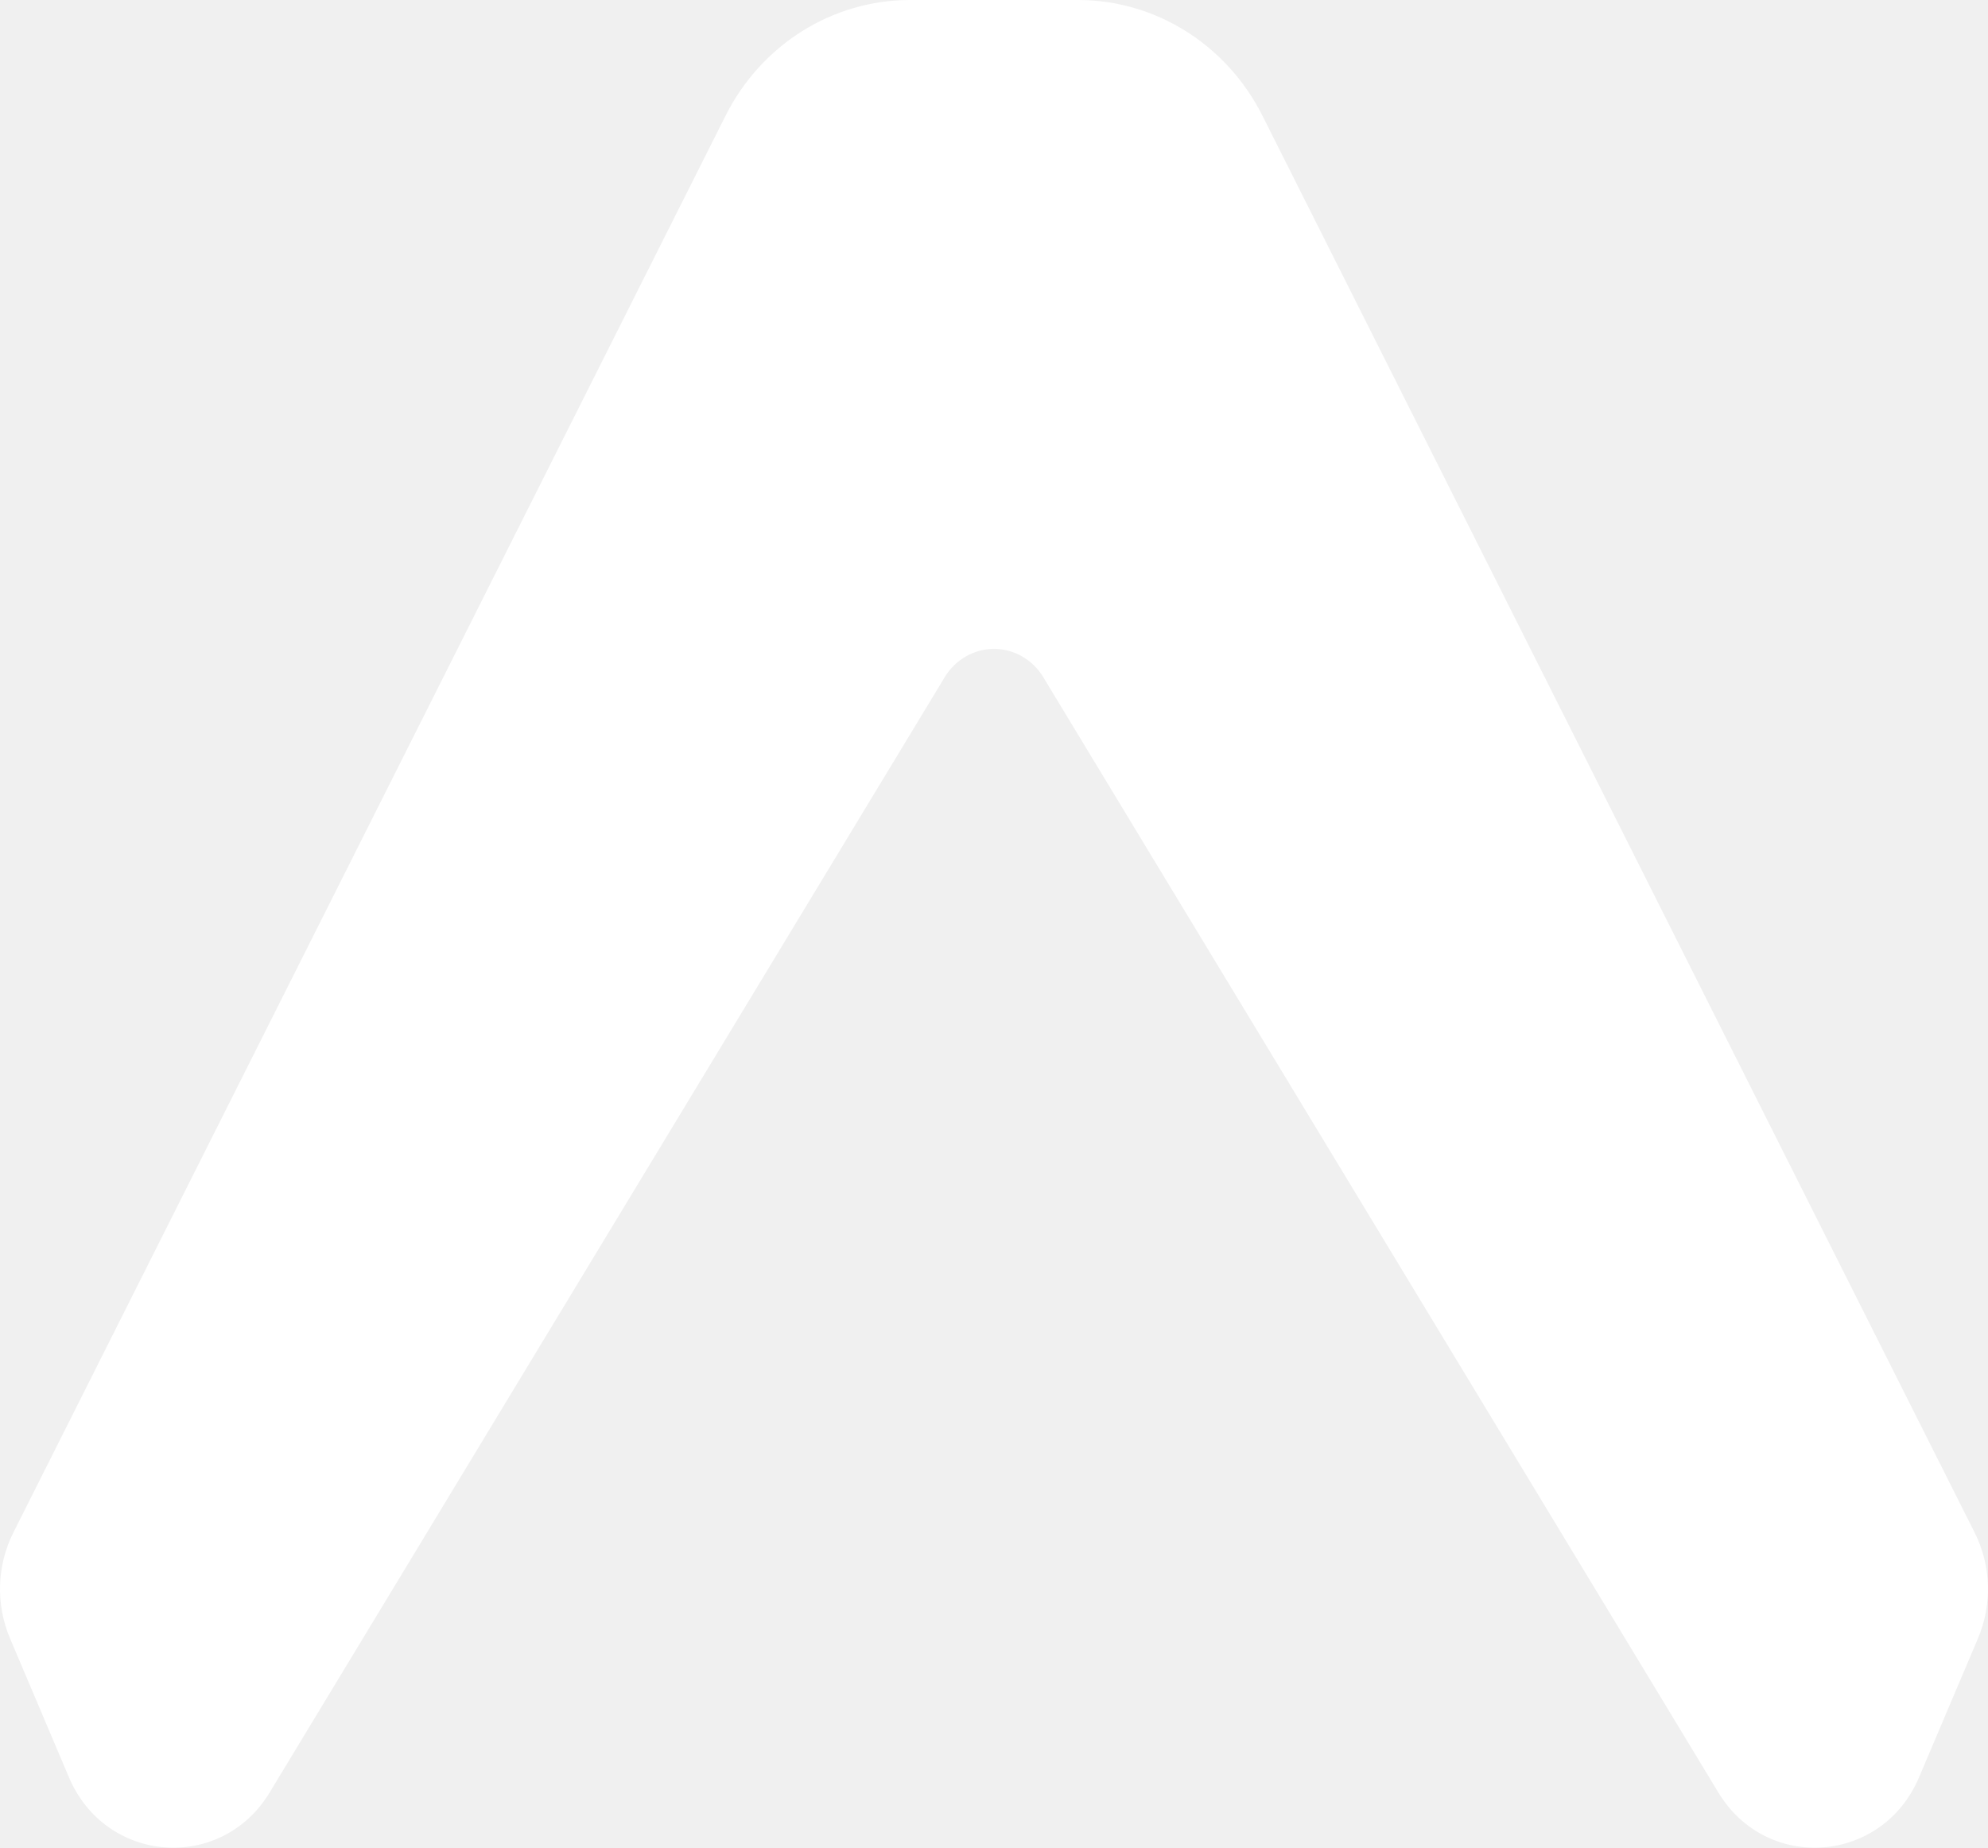
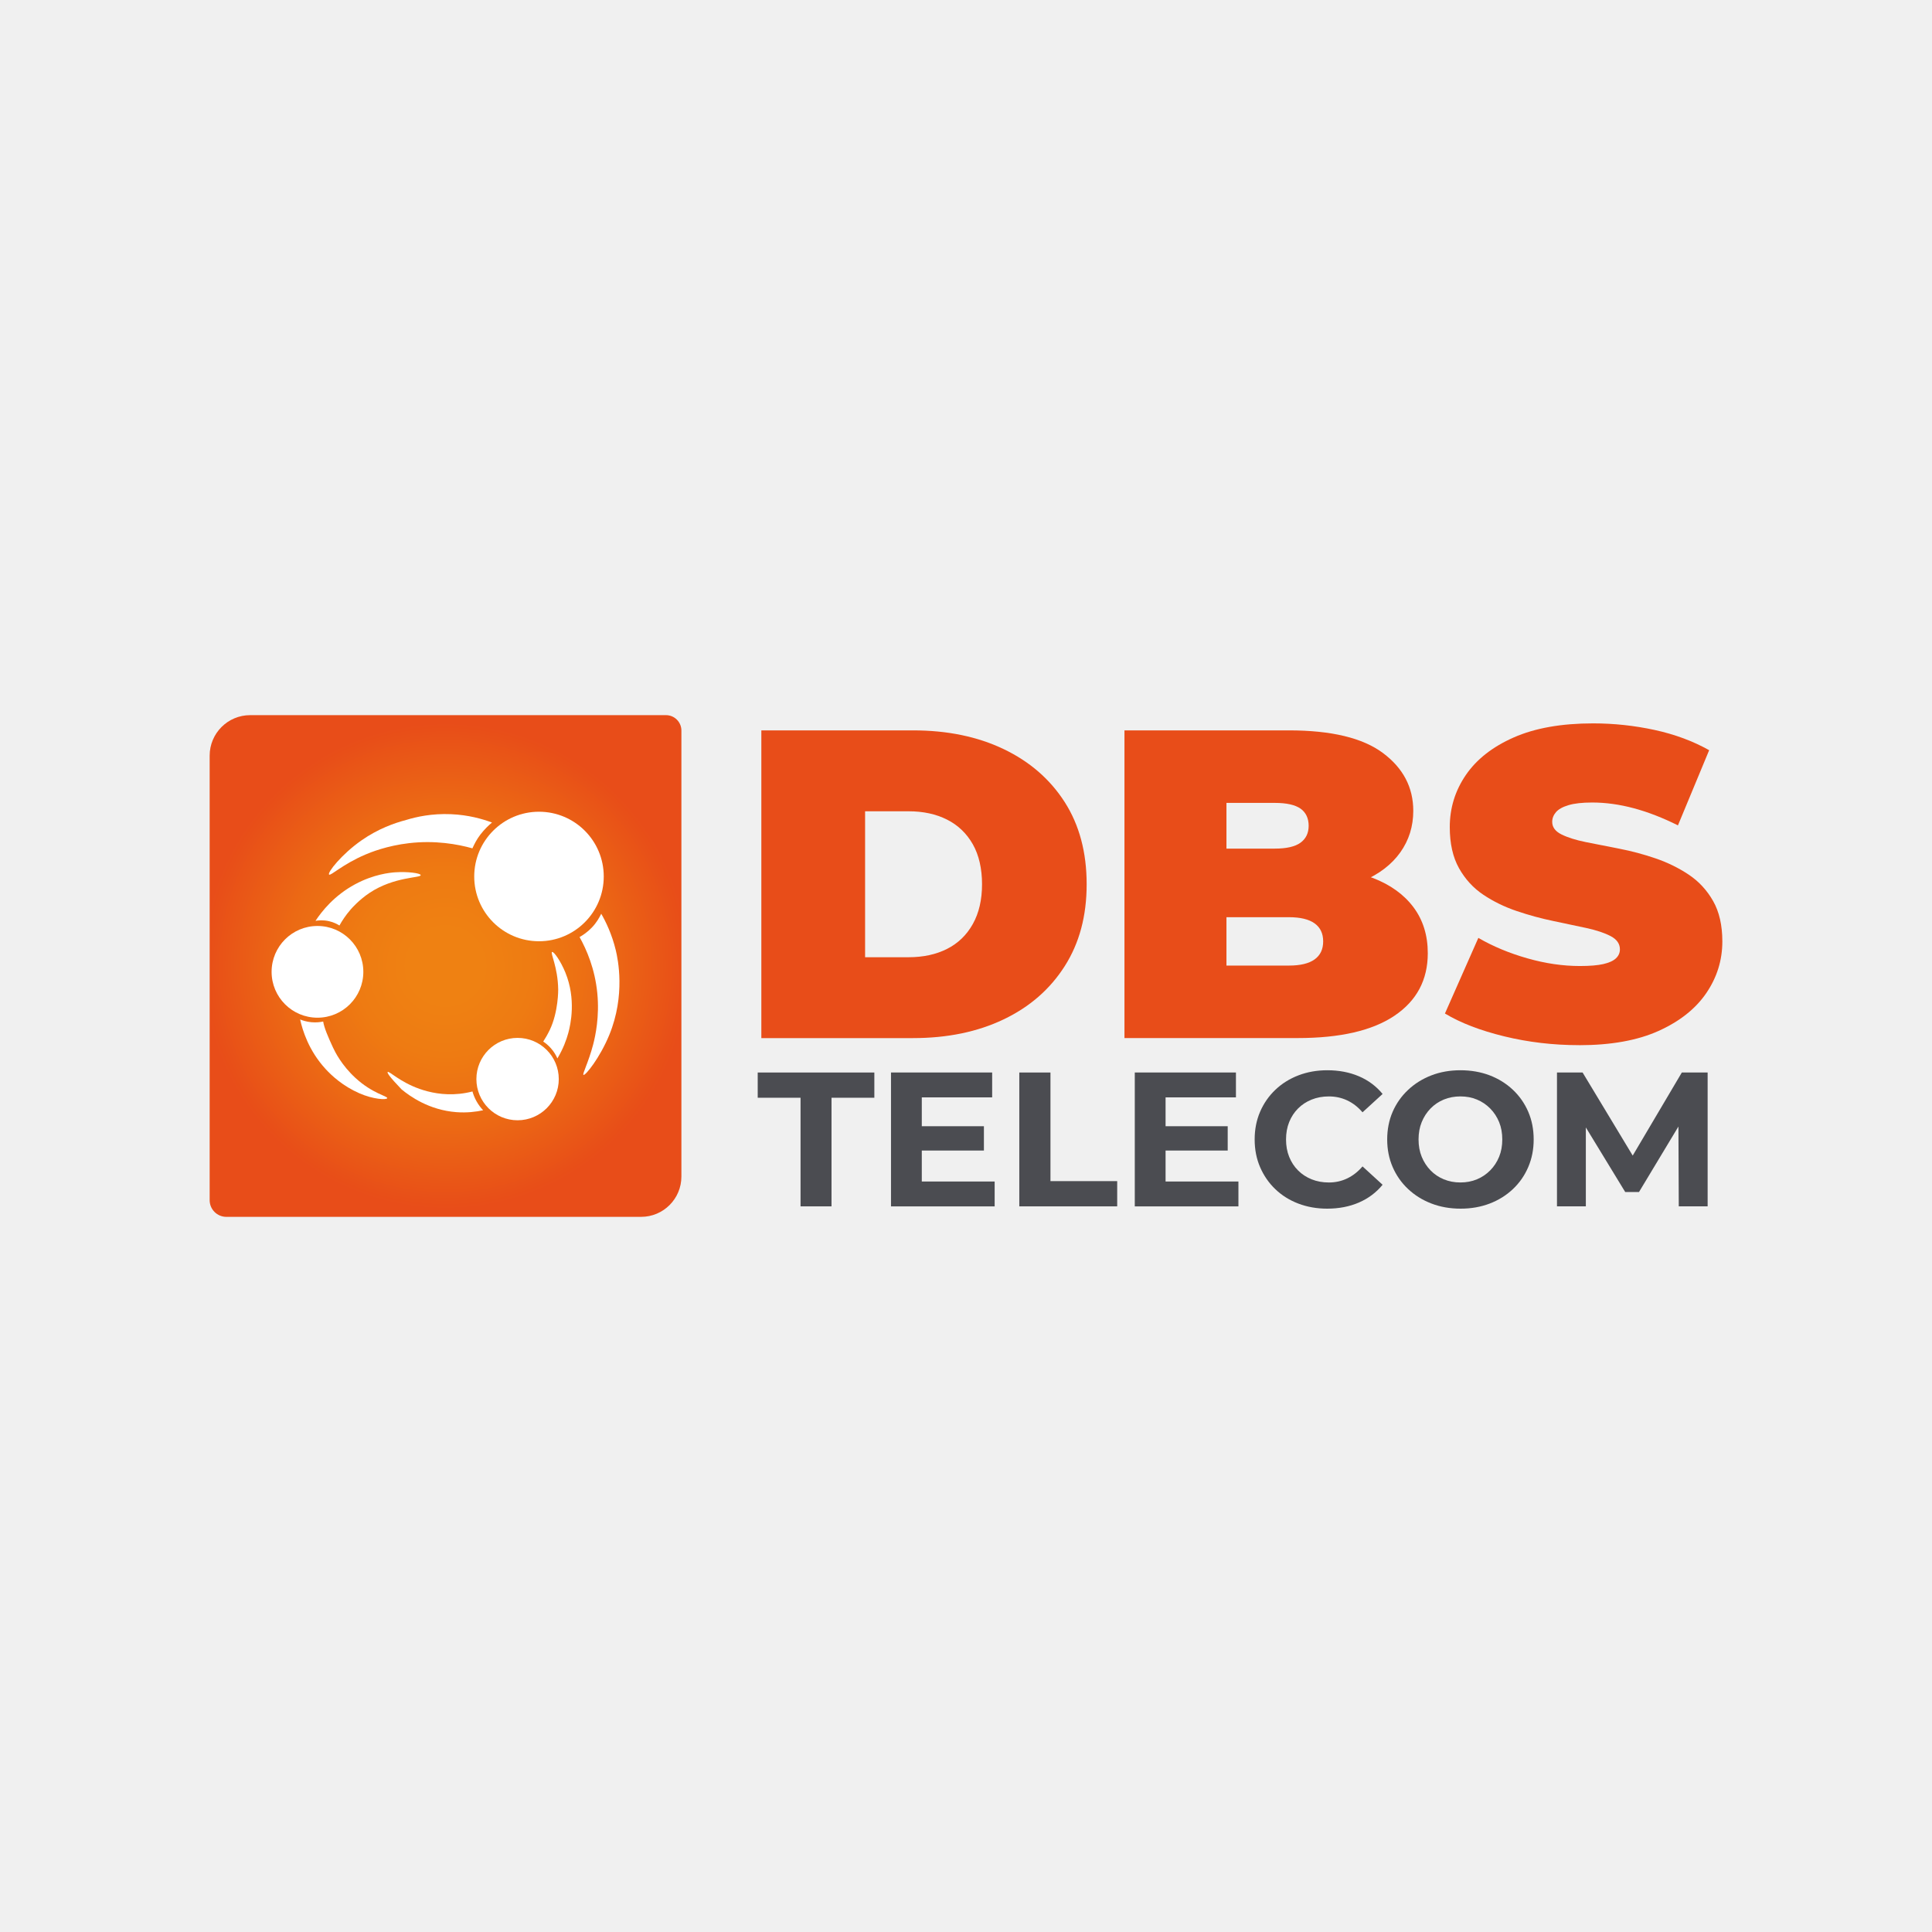
- <svg xmlns="http://www.w3.org/2000/svg" width="652" height="606" viewBox="0 0 652 606" fill="none">
-   <path d="M353.554 0H298.446C273.006 0 249.684 14.635 237.962 37.954L4.38 502.646C-1.043 513.435 -1.451 526.178 3.272 537.313L22.612 582.918C34.648 611.297 72.54 614.156 88.441 587.885L309.863 222.063C313.34 216.317 319.439 212.826 326 212.826C332.561 212.826 338.659 216.317 342.137 222.063L563.559 587.885C579.46 614.156 617.352 611.297 629.388 582.918L648.728 537.313C653.451 526.178 653.043 513.435 647.62 502.646L414.038 37.954C402.316 14.635 378.994 0 353.554 0Z" fill="white" />
+ <svg xmlns="http://www.w3.org/2000/svg" id="Camada_1" data-name="Camada 1" viewBox="0 0 1000 1000">
+   <defs>
+     <style>
+       .cls-1 {
+         fill: #fff;
+       }
+ 
+       .cls-2 {
+         fill: #e84d19;
+       }
+ 
+       .cls-3 {
+         fill: #4b4c51;
+       }
+ 
+       .cls-4 {
+         fill: url(#Gradiente_sem_nome_72);
+       }
+     </style>
+     <radialGradient id="Gradiente_sem_nome_72" data-name="Gradiente sem nome 72" cx="230.61" cy="500" fx="230.61" fy="500" r="126.03" gradientUnits="userSpaceOnUse">
+       <stop offset=".15" stop-color="#ef8112" />
+       <stop offset=".37" stop-color="#ee7b12" />
+       <stop offset=".65" stop-color="#ec6a14" />
+       <stop offset=".97" stop-color="#e84f18" />
+       <stop offset="1" stop-color="#e84d19" />
+     </radialGradient>
+   </defs>
+   <g>
+     <g>
+       <path class="cls-2" d="M394.07,537.32v-159.28h78.5c17.75,0,33.37,3.22,46.87,9.67,13.5,6.45,24.04,15.59,31.63,27.42,7.58,11.83,11.38,26.02,11.38,42.55s-3.79,30.53-11.38,42.44c-7.59,11.91-18.13,21.09-31.63,27.53-13.5,6.45-29.13,9.67-46.87,9.67h-78.5ZM447.77,495.46h22.53c7.58,0,14.22-1.44,19.91-4.32,5.69-2.88,10.13-7.17,13.31-12.86,3.19-5.69,4.78-12.55,4.78-20.59s-1.59-15.09-4.78-20.71c-3.19-5.61-7.62-9.86-13.31-12.74-5.69-2.88-12.33-4.32-19.91-4.32h-22.53v75.54Z" />
+       <path class="cls-2" d="M582.02,537.32v-159.28h85.1c21.99,0,38.23,3.91,48.69,11.72,10.47,7.81,15.7,17.79,15.7,29.92,0,8.04-2.24,15.21-6.71,21.5-4.48,6.3-10.96,11.26-19.45,14.9-8.5,3.64-18.96,5.46-31.4,5.46l4.55-12.29c12.44,0,23.17,1.75,32.2,5.23,9.02,3.49,16,8.53,20.93,15.13,4.93,6.6,7.39,14.53,7.39,23.78,0,13.81-5.73,24.57-17.18,32.31-11.46,7.74-28.18,11.6-50.17,11.6h-89.65ZM634.81,499.78h32.31c5.92,0,10.35-1.06,13.31-3.19,2.96-2.12,4.44-5.23,4.44-9.33s-1.48-7.2-4.44-9.33c-2.96-2.12-7.4-3.19-13.31-3.19h-35.95v-35.5h28.67c6.07,0,10.5-1.02,13.31-3.07,2.81-2.05,4.21-4.97,4.21-8.76s-1.4-6.9-4.21-8.87c-2.81-1.97-7.25-2.96-13.31-2.96h-25.03v84.19Z" />
+       <path class="cls-2" d="M817.3,540.97c-13.35,0-26.25-1.52-38.68-4.55-12.44-3.03-22.68-6.98-30.72-11.83l17.29-39.14c7.58,4.4,16.04,7.93,25.37,10.58,9.33,2.66,18.39,3.98,27.19,3.98,5.16,0,9.22-.34,12.17-1.02,2.96-.68,5.12-1.67,6.49-2.96,1.37-1.29,2.05-2.84,2.05-4.66,0-2.88-1.59-5.16-4.78-6.83-3.19-1.67-7.4-3.07-12.63-4.21s-10.96-2.35-17.18-3.64c-6.22-1.29-12.48-2.99-18.77-5.12-6.3-2.12-12.06-4.93-17.29-8.42-5.23-3.49-9.44-8.08-12.63-13.77-3.19-5.69-4.78-12.78-4.78-21.27,0-9.86,2.77-18.85,8.31-26.96,5.54-8.11,13.8-14.6,24.8-19.45,11-4.85,24.69-7.28,41.07-7.28,10.77,0,21.39,1.14,31.86,3.41,10.47,2.28,19.87,5.77,28.22,10.47l-16.16,38.91c-7.89-3.94-15.51-6.9-22.87-8.87-7.36-1.97-14.53-2.96-21.5-2.96-5.16,0-9.25.46-12.29,1.37-3.04.91-5.2,2.13-6.49,3.64-1.29,1.52-1.93,3.19-1.93,5.01,0,2.73,1.59,4.89,4.78,6.49,3.19,1.59,7.4,2.92,12.63,3.98,5.23,1.06,11,2.2,17.29,3.41,6.29,1.22,12.55,2.88,18.77,5.01,6.22,2.13,11.95,4.93,17.18,8.42,5.23,3.49,9.44,8.04,12.63,13.65,3.19,5.61,4.78,12.59,4.78,20.93,0,9.71-2.77,18.62-8.31,26.74-5.54,8.12-13.77,14.64-24.69,19.57-10.92,4.93-24.65,7.39-41.19,7.39Z" />
+     </g>
+     <g>
+       <path class="cls-3" d="M414.36,624.41v-56.22h-22.17v-13.06h60.37v13.06h-22.17v56.22h-16.03Z" />
+       <path class="cls-3" d="M461.18,624.41v-69.28h52.36v12.87h-36.42v43.55h37.71v12.87h-53.64ZM475.92,595.51v-12.57h33.35v12.57h-33.35Z" />
+       <path class="cls-3" d="M527.59,624.41v-69.28h16.13v56.22h34.54v13.06h-50.67Z" />
+       <path class="cls-3" d="M587.36,624.41v-69.28h52.36v12.87h-36.42v43.55h37.71v12.87h-53.64ZM602.11,595.51v-12.57h33.35v12.57h-33.35Z" />
+       <path class="cls-3" d="M686.93,625.6c-5.34,0-10.31-.88-14.9-2.62-4.59-1.75-8.56-4.24-11.93-7.47-3.37-3.23-5.99-7.03-7.87-11.38-1.88-4.35-2.82-9.14-2.82-14.35s.94-10,2.82-14.35,4.52-8.15,7.92-11.38c3.4-3.23,7.39-5.72,11.98-7.47,4.59-1.75,9.55-2.62,14.9-2.62,6,0,11.45,1.04,16.33,3.12,4.88,2.08,8.97,5.13,12.27,9.15l-10.39,9.5c-2.31-2.7-4.93-4.75-7.87-6.14-2.94-1.39-6.12-2.08-9.55-2.08-3.23,0-6.2.54-8.91,1.63-2.71,1.09-5.05,2.62-7.03,4.6-1.98,1.98-3.51,4.32-4.6,7.03-1.09,2.71-1.63,5.71-1.63,9.01s.54,6.3,1.63,9.01c1.09,2.71,2.62,5.05,4.6,7.03s4.32,3.51,7.03,4.6c2.7,1.09,5.67,1.63,8.91,1.63,3.43,0,6.61-.71,9.55-2.13,2.94-1.42,5.56-3.48,7.87-6.19l10.39,9.5c-3.3,4.03-7.39,7.09-12.27,9.2-4.88,2.11-10.36,3.17-16.43,3.17Z" />
+       <path class="cls-3" d="M756.01,625.6c-5.48,0-10.53-.89-15.14-2.67-4.62-1.78-8.64-4.29-12.07-7.52-3.43-3.23-6.09-7.03-7.97-11.38s-2.82-9.11-2.82-14.25.94-9.98,2.82-14.3c1.88-4.32,4.54-8.1,7.97-11.33,3.43-3.23,7.44-5.74,12.03-7.52,4.59-1.78,9.62-2.67,15.09-2.67s10.51.88,15.09,2.62c4.59,1.75,8.59,4.24,12.03,7.47,3.43,3.23,6.09,7.03,7.97,11.38,1.88,4.35,2.82,9.14,2.82,14.35s-.94,9.91-2.82,14.3c-1.88,4.39-4.54,8.2-7.97,11.43-3.43,3.23-7.44,5.72-12.03,7.47-4.59,1.75-9.58,2.62-14.99,2.62ZM755.91,612.04c3.1,0,5.95-.54,8.56-1.63,2.61-1.09,4.9-2.64,6.88-4.65,1.98-2.01,3.51-4.35,4.6-7.03,1.09-2.67,1.63-5.66,1.63-8.96s-.54-6.28-1.63-8.96c-1.09-2.67-2.62-5.01-4.6-7.03-1.98-2.01-4.27-3.56-6.88-4.65-2.61-1.09-5.46-1.63-8.56-1.63s-5.97.54-8.61,1.63c-2.64,1.09-4.93,2.64-6.88,4.65-1.95,2.01-3.46,4.35-4.55,7.03-1.09,2.67-1.63,5.66-1.63,8.96s.54,6.28,1.63,8.96c1.09,2.67,2.61,5.02,4.55,7.03,1.95,2.01,4.24,3.56,6.88,4.65,2.64,1.09,5.51,1.63,8.61,1.63Z" />
+       <path class="cls-3" d="M805.89,624.41v-69.28h13.26l29.49,48.89h-7.03l28.9-48.89h13.36v69.28h-14.94l-.2-46.22h2.97l-23.36,38.8h-7.13l-23.65-38.8h3.27v46.22h-14.94Z" />
+     </g>
+   </g>
+   <g>
+     <path class="cls-4" d="M331.84,629.84H117.15c-4.76,0-8.63-3.86-8.63-8.63v-230.08c0-11.58,9.39-20.97,20.97-20.97h215.22c4.41,0,7.98,3.57,7.98,7.98v230.84c0,11.52-9.34,20.86-20.86,20.86Z" />
+     <g>
+       <circle class="cls-1" cx="164.32" cy="503.02" r="23.74" />
+       <circle class="cls-1" cx="267.9" cy="558.53" r="21.32" />
+       <circle class="cls-1" cx="278.98" cy="453.67" r="33.52" />
+       <path class="cls-1" d="M254.66,425.75c-1.79,1.48-3.94,3.52-6.03,6.24-1.99,2.59-3.17,5.08-4.11,7.11-7.68-2.16-19.29-4.26-32.82-2.68-11.44,1.33-19.9,4.76-22.5,5.87-11.97,5.09-18.09,11.25-18.88,10.38-.92-1,6.36-10.39,16.74-17.66,8.67-6.07,17.21-9.04,23.18-10.6,5.15-1.59,13.23-3.42,23.2-2.99,9.09.39,16.38,2.51,21.21,4.32Z" />
+       <path class="cls-1" d="M311.2,472.95c-.91,1.87-2.39,4.6-4.91,7.2-2.28,2.36-4.59,3.9-6.31,4.87,3.63,6.49,7.95,16.41,9.18,29,1.19,12.13-.96,22.08-2.14,26.61-2.44,9.35-5.73,15.34-5.01,15.73.95.52,8.5-8.85,13.34-20.64,8.48-20.65,4.46-39.34,3.39-43.83-2.01-8.39-5.23-14.92-7.55-18.94Z" />
+       <path class="cls-1" d="M281.17,539.11c1.14.75,2.57,1.87,3.97,3.45,1.72,1.94,2.75,3.86,3.37,5.27,3.04-5.07,4.68-9.68,5.61-13.06,1.26-4.59,4.14-17.59-1.48-31.38-2.42-5.94-6.01-11.02-6.9-10.65-1.04.44,3.01,7.71,3.18,19.42,0,0,.15,11.51-4.35,20.92-.02.04-.04.08-.06.12-1.08,2.23-2.22,4.2-3.34,5.91Z" />
+       <path class="cls-1" d="M244.54,564.94c-2,.52-4.23.96-6.66,1.21-8.58.91-15.8-.82-20.63-2.51-10.31-3.61-15.95-9.52-16.6-8.76-.34.39.82,2.32,7.17,8.95,4.28,3.55,14.24,10.75,28.42,11.82,5.41.41,10.13-.18,13.83-.98-1.05-1.1-2.33-2.67-3.48-4.74-1.03-1.87-1.66-3.6-2.04-4.98Z" />
+       <path class="cls-1" d="M163.3,476.63c1.52-.27,4.07-.52,7.09.19,2.35.55,4.14,1.49,5.31,2.22,1.27-2.3,3.15-5.26,5.85-8.35.59-.68,4.41-5.01,9.79-8.58,12.66-8.4,26.5-7.65,26.41-9.14-.06-1.03-6.73-1.92-13.27-1.46-2.65.19-11.04,1-20.65,6.17-10.84,5.83-17.27,14.01-20.53,18.95Z" />
+       <path class="cls-1" d="M155.34,527.67c1.37.56,3.37,1.21,5.88,1.43,2.51.23,4.61-.05,6.06-.36.5,3.26,2.63,8.18,5.04,13.38,1.14,2.46,4.55,9.28,11.66,15.82,8.93,8.21,16.84,9.43,16.45,10.48-.36.97-7.19.63-14.45-2.55-8.51-3.73-14.29-9.1-17.46-12.56-8.78-9.57-11.94-20.06-13.17-25.64Z" />
+     </g>
+   </g>
</svg>
